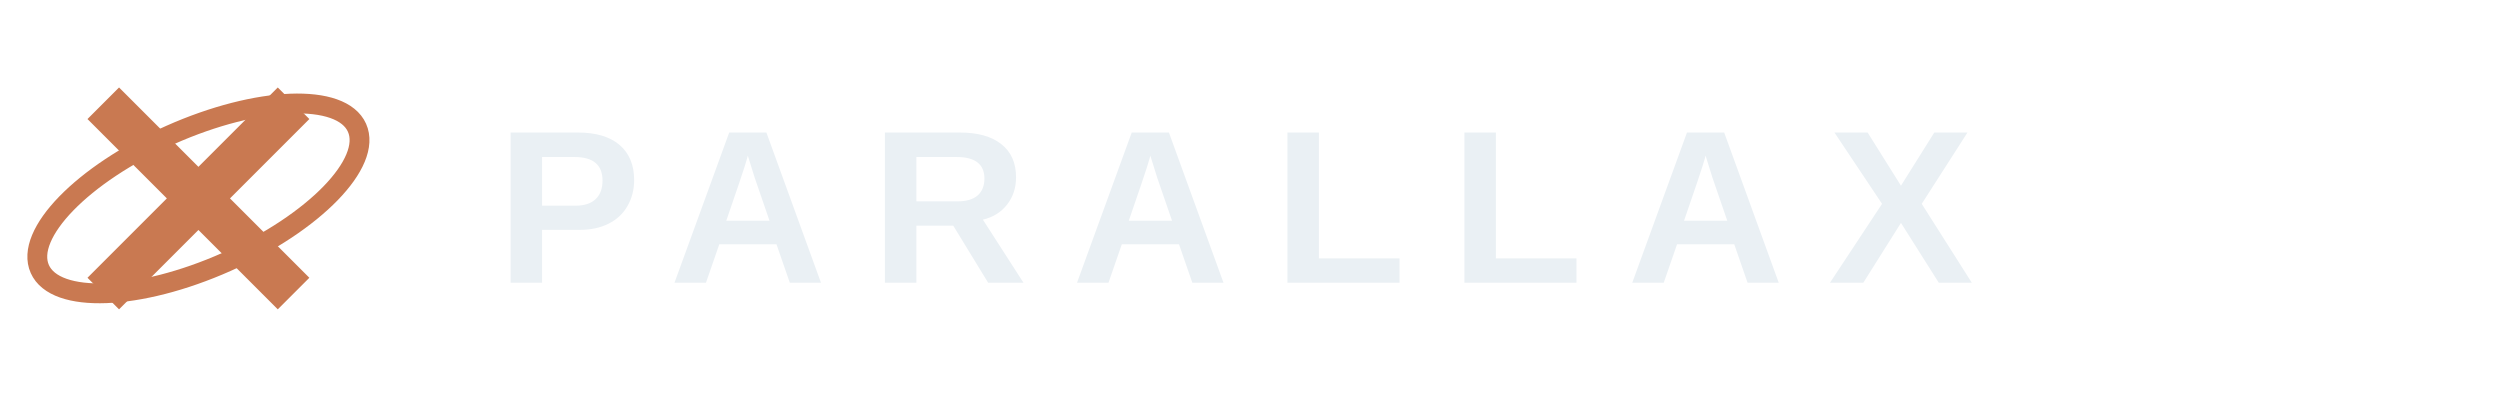
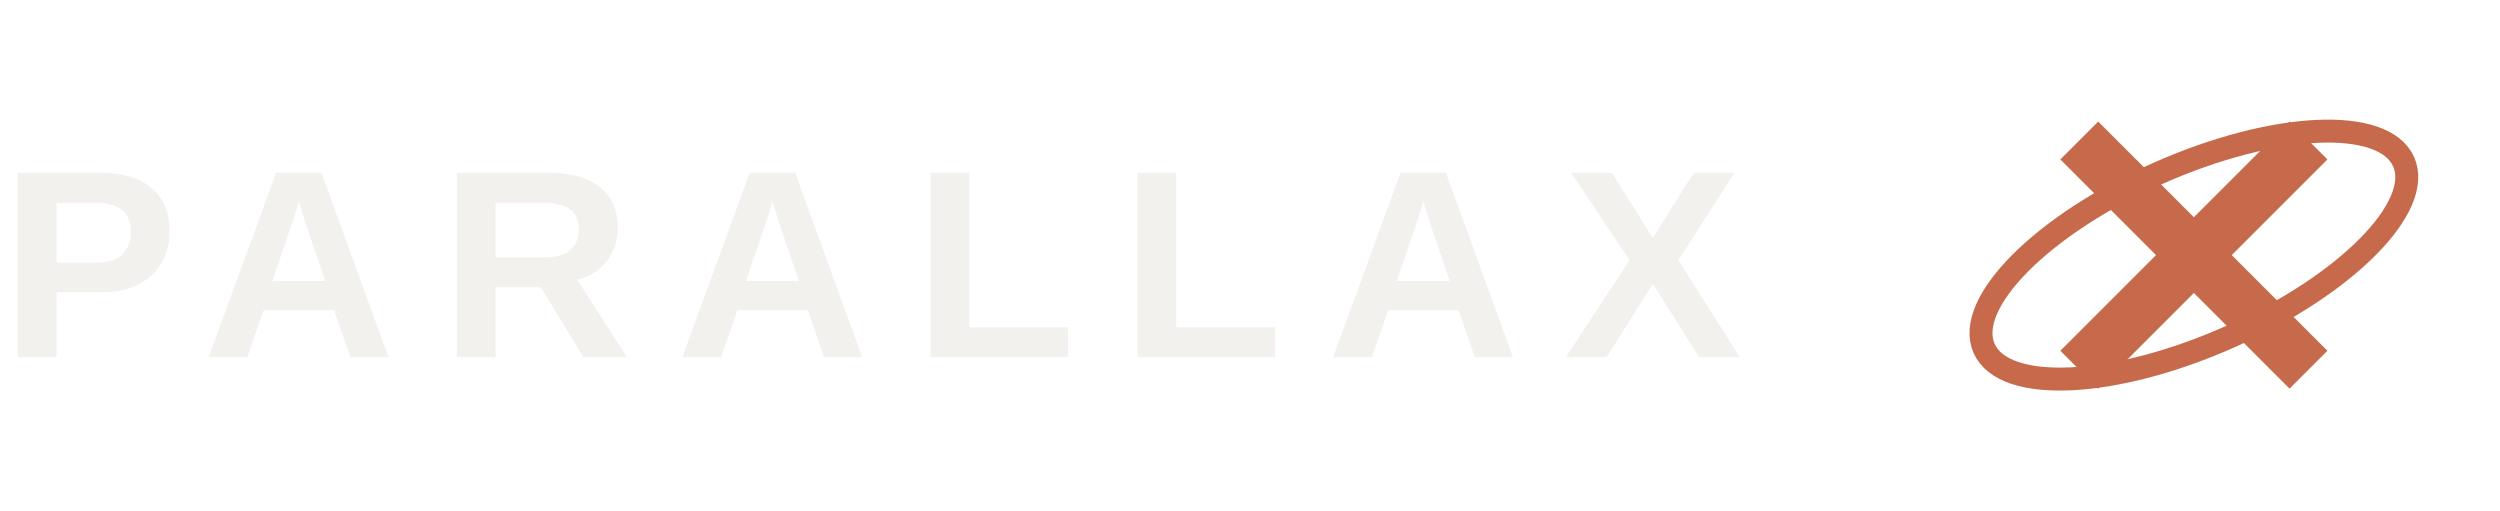
- <svg xmlns="http://www.w3.org/2000/svg" viewBox="0 0 252 40" width="252" height="40" role="img" aria-label="PARALLAX X">
-   <ellipse cx="20" cy="20" rx="17.5" ry="7" transform="rotate(-24 20 20)" fill="none" stroke="#C97951" stroke-width="2" />
-   <path d="M12 12 L28 28 M28 12 L12 28" fill="none" stroke="#C97951" stroke-width="4.5" stroke-linecap="square" />
-   <text x="50" y="28.5" fill="#EAF0F4" font-family="'Space Grotesk', 'Futura', 'Century Gothic', 'Helvetica Neue', Arial, sans-serif" font-size="22" font-weight="600" letter-spacing="4.4">PARALLAX</text>
+ <svg xmlns="http://www.w3.org/2000/svg" viewBox="0 0 196 40" width="196" height="40" role="img" aria-label="PARALLAX X">
+   <text x="0" y="28" fill="#F3F1ED" font-family="'Space Grotesk', 'Futura', 'Century Gothic', 'Helvetica Neue', Arial, sans-serif" font-size="21" font-weight="600" letter-spacing="3.4">PARALLAX</text>
+   <g transform="translate(152 0)">
+     <ellipse cx="20" cy="20" rx="18" ry="7" transform="rotate(-24 20 20)" fill="none" stroke="#C66A4B" stroke-width="1.8" />
+     <path d="M12.5 12.5 L27.5 27.5 M27.5 12.5 L12.5 27.5" fill="none" stroke="#C66A4B" stroke-width="4.2" stroke-linecap="square" />
+   </g>
</svg>
